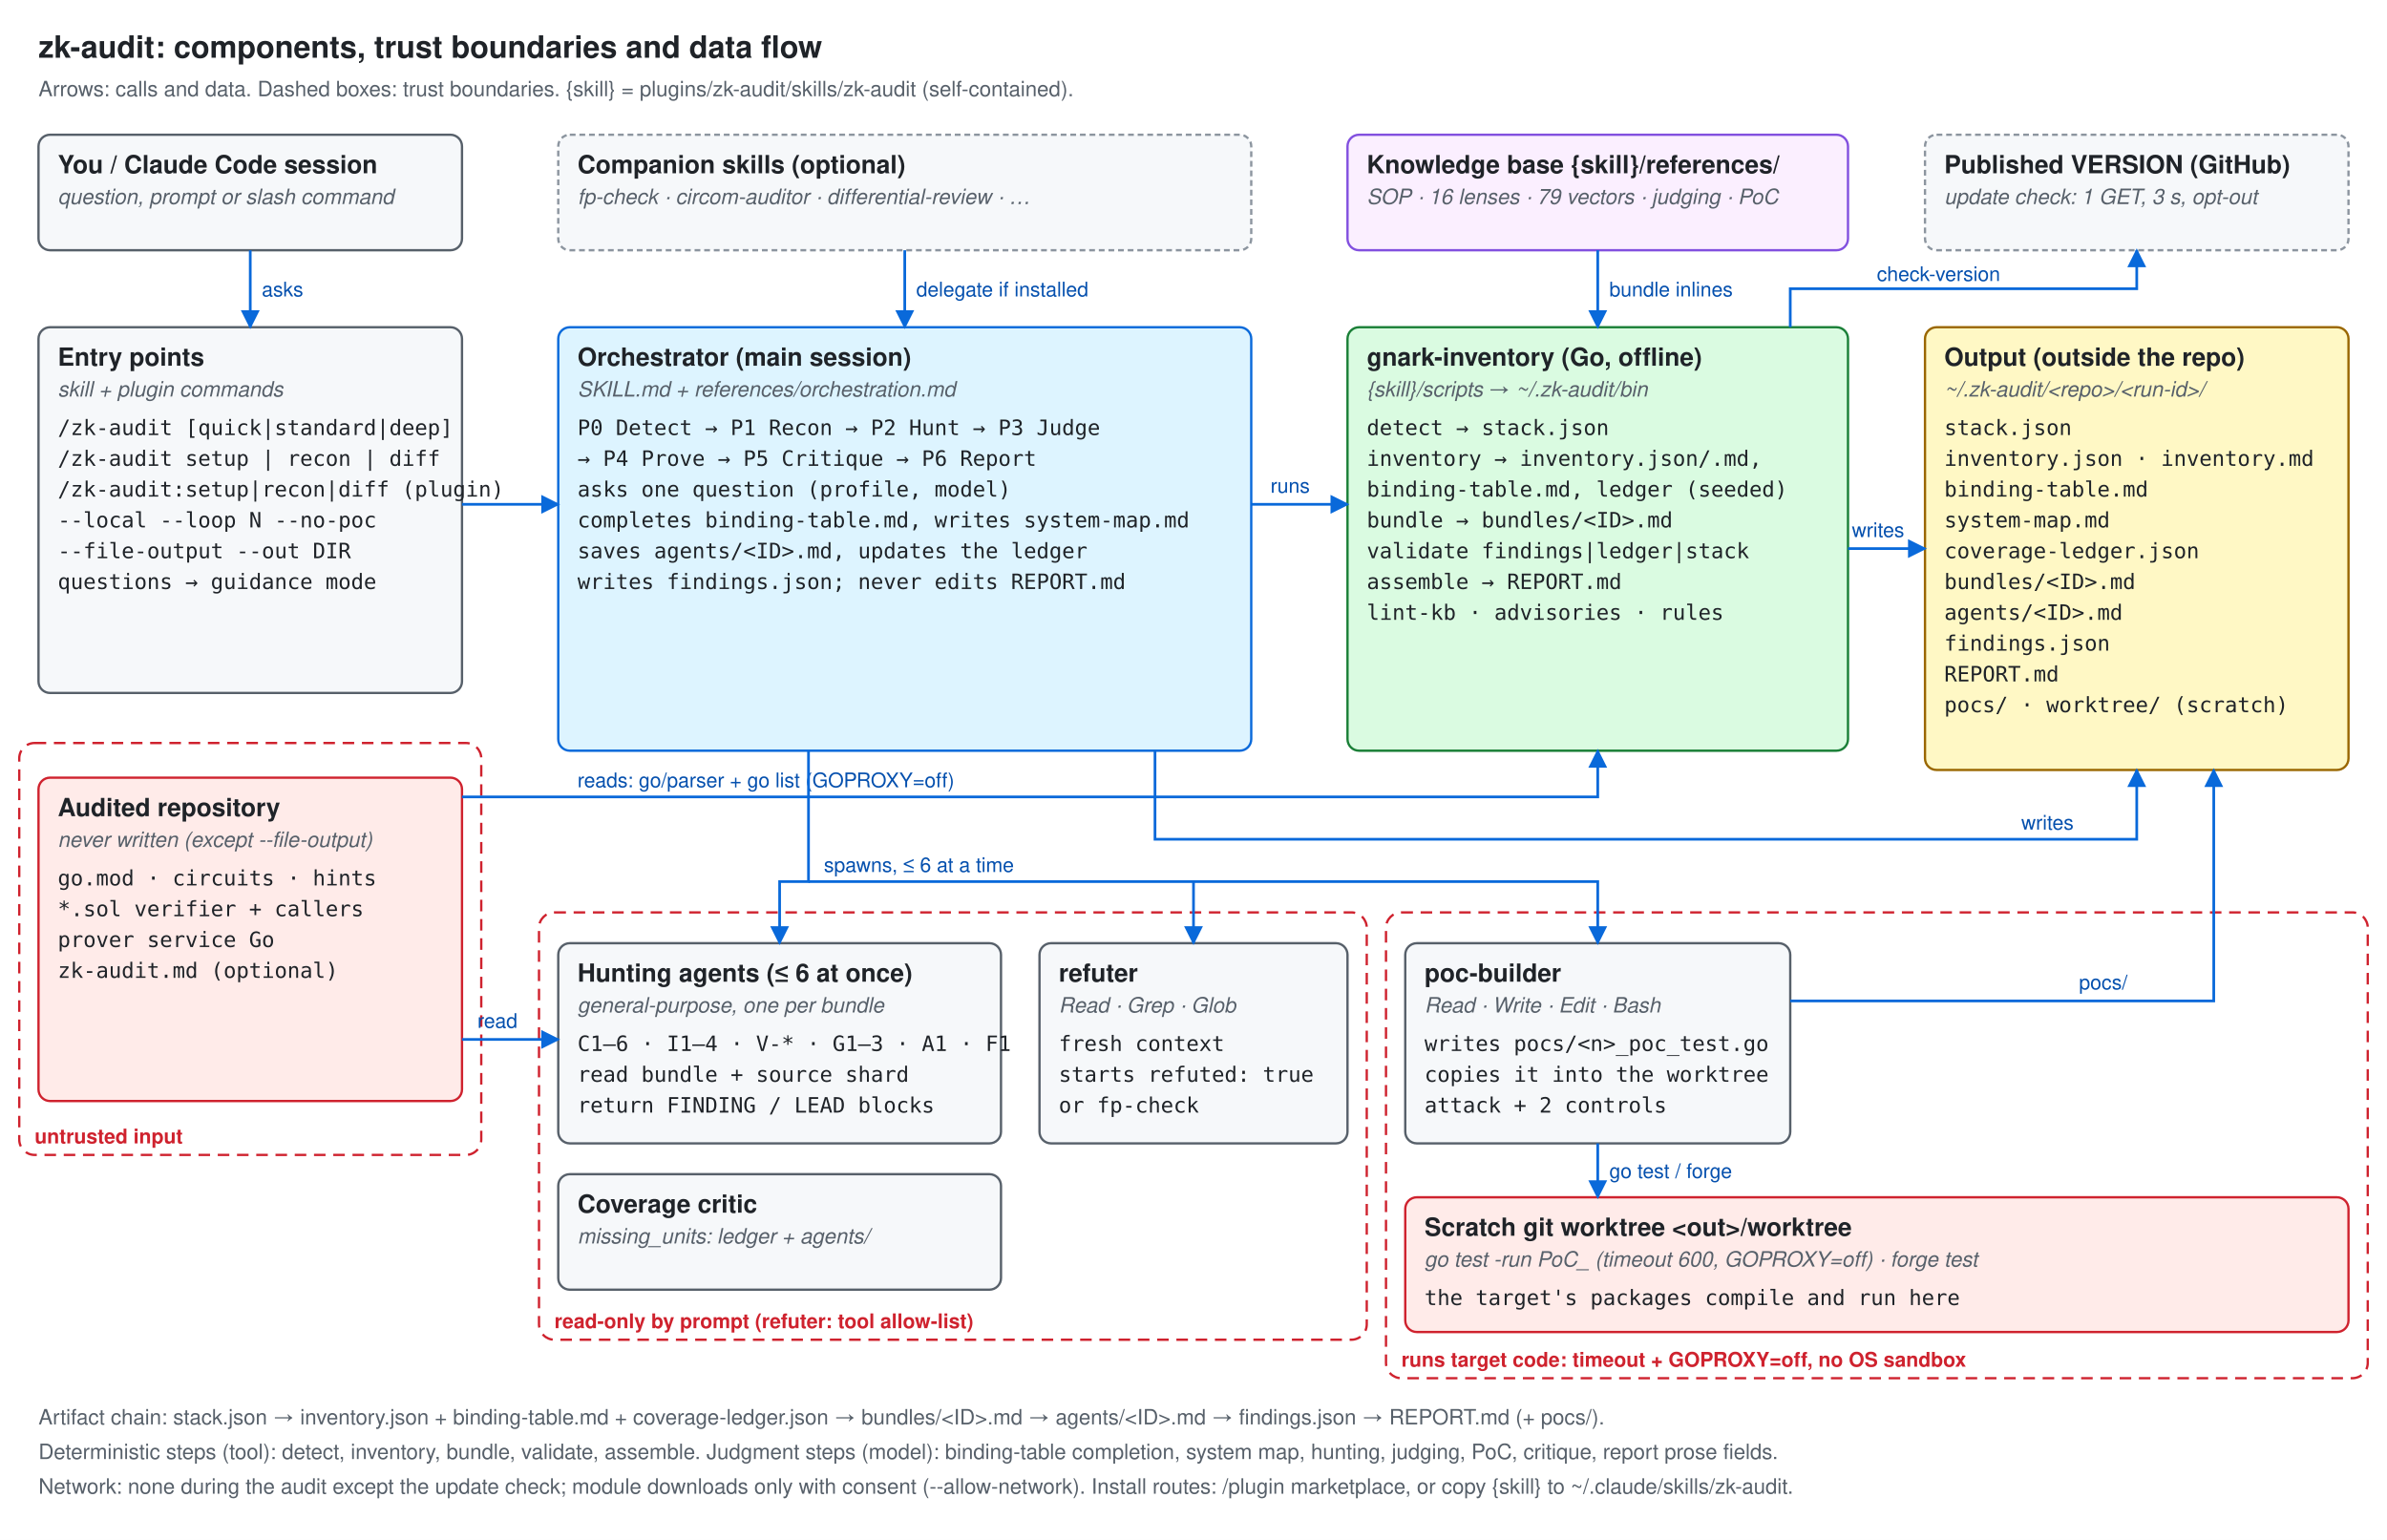
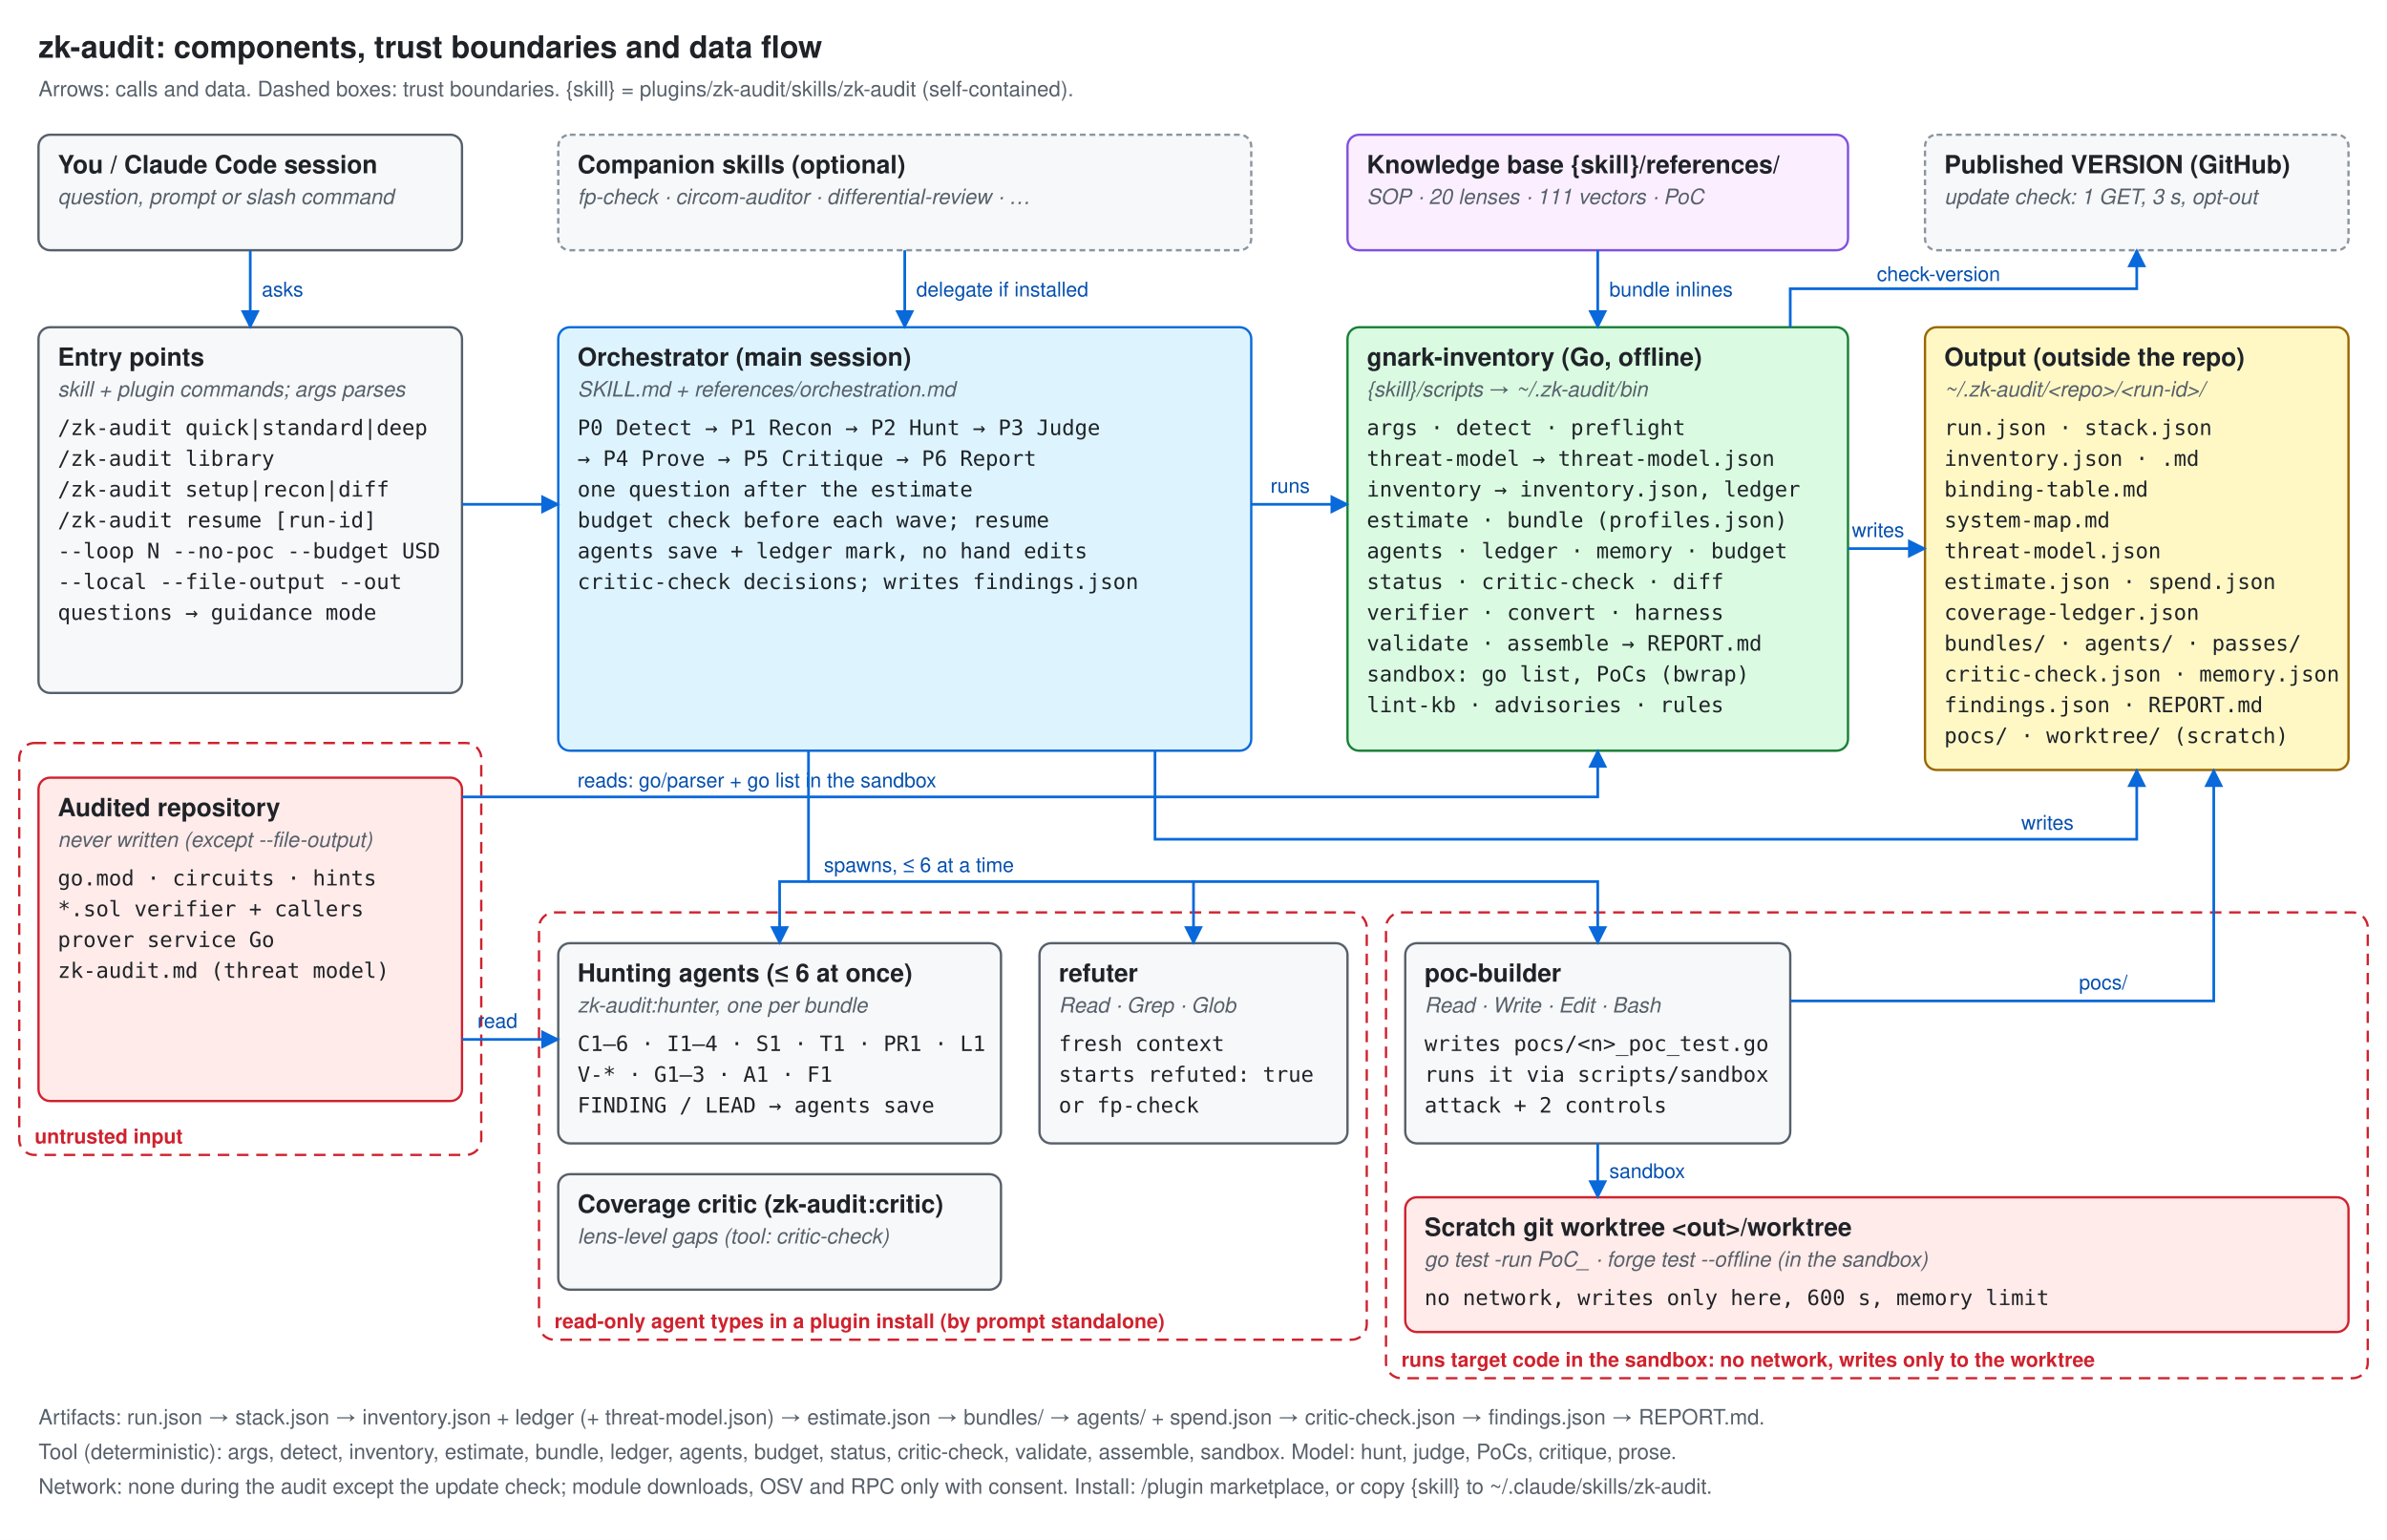
<svg xmlns="http://www.w3.org/2000/svg" width="1240" height="800" viewBox="0 0 1240 800" role="img" aria-labelledby="title">
  <style>
.bg{fill:#ffffff}
.t{font:600 13px -apple-system,BlinkMacSystemFont,'Segoe UI',Helvetica,Arial,sans-serif;fill:#1f2328}
.s{font:italic 11px -apple-system,BlinkMacSystemFont,'Segoe UI',Helvetica,Arial,sans-serif;fill:#57606a}
.l{font:11px ui-monospace,SFMono-Regular,Menlo,Consolas,monospace;fill:#1f2328}
.h{font:700 16px -apple-system,BlinkMacSystemFont,'Segoe UI',Helvetica,Arial,sans-serif;fill:#1f2328}
.f{font:11px -apple-system,BlinkMacSystemFont,'Segoe UI',Helvetica,Arial,sans-serif;fill:#57606a}
.e{fill:none;stroke:#0969da;stroke-width:1.4}
.el{font:10.5px -apple-system,BlinkMacSystemFont,'Segoe UI',Helvetica,Arial,sans-serif;fill:#0550ae}
.ah{fill:#0969da}
.b{fill:none;stroke:#cf222e;stroke-width:1.2;stroke-dasharray:6 4}
.bl{font:600 10.5px -apple-system,BlinkMacSystemFont,'Segoe UI',Helvetica,Arial,sans-serif;fill:#cf222e}
.k-actor{fill:#f6f8fa;stroke:#57606a}
.k-external{fill:#f6f8fa;stroke:#8c959f;stroke-dasharray:3 2}
.k-kb{fill:#fbefff;stroke:#8250df}
.k-core{fill:#ddf4ff;stroke:#0969da}
.k-tool{fill:#dafbe1;stroke:#1a7f37}
.k-out{fill:#fff8c5;stroke:#9a6700}
.k-repo{fill:#ffebe9;stroke:#cf222e}
.k-agent{fill:#f6f8fa;stroke:#57606a}
.k-exec{fill:#ffebe9;stroke:#cf222e}
@media (prefers-color-scheme: dark){
.bg{fill:#0d1117}
.t,.l,.h{fill:#e6edf3}
.s,.f{fill:#9198a1}
.e{stroke:#4493f8}
.el{fill:#79c0ff}
.ah{fill:#4493f8}
.b{stroke:#f85149}
.bl{fill:#ff7b72}
.k-actor,.k-agent{fill:#161b22;stroke:#8b949e}
.k-external{fill:#161b22;stroke:#6e7681}
.k-kb{fill:#271a3d;stroke:#a371f7}
.k-core{fill:#0c2d4a;stroke:#4493f8}
.k-tool{fill:#0f2a1a;stroke:#3fb950}
.k-out{fill:#2e2510;stroke:#d29922}
.k-repo,.k-exec{fill:#2d1214;stroke:#f85149}
}
</style>
  <defs>
    <marker id="arrow" viewBox="0 0 10 10" refX="9" refY="5" markerWidth="7" markerHeight="7" orient="auto-start-reverse">
      <path d="M0,0 L10,5 L0,10 z" class="ah" />
    </marker>
  </defs>
  <rect class="bg" x="0" y="0" width="1240" height="800" />
  <text x="20" y="30" class="h">zk-audit: components, trust boundaries and data flow</text>
  <text x="20" y="50" class="f">Arrows: calls and data. Dashed boxes: trust boundaries. {skill} = plugins/zk-audit/skills/zk-audit (self-contained).</text>
  <rect class="b" x="10" y="386" width="240" height="214" rx="8" />
  <text x="18" y="594" class="bl">untrusted input</text>
  <rect class="b" x="280" y="474" width="430" height="222" rx="8" />
-   <text x="288" y="690" class="bl">read-only by prompt (refuter: tool allow-list)</text>
+   <text x="288" y="690" class="bl">read-only agent types in a plugin install (by prompt standalone)</text>
  <rect class="b" x="720" y="474" width="510" height="242" rx="8" />
-   <text x="728" y="710" class="bl">runs target code: timeout + GOPROXY=off, no OS sandbox</text>
+   <text x="728" y="710" class="bl">runs target code in the sandbox: no network, writes only to the worktree</text>
  <rect class="k-actor" x="20" y="70" width="220" height="60" rx="6" stroke-width="1.2" />
  <text x="30" y="90" class="t">You / Claude Code session</text>
  <text x="30" y="106" class="s">question, prompt or slash command</text>
  <rect class="k-external" x="290" y="70" width="360" height="60" rx="6" stroke-width="1.2" />
  <text x="300" y="90" class="t">Companion skills (optional)</text>
  <text x="300" y="106" class="s">fp-check · circom-auditor · differential-review · …</text>
  <rect class="k-kb" x="700" y="70" width="260" height="60" rx="6" stroke-width="1.2" />
  <text x="710" y="90" class="t">Knowledge base {skill}/references/</text>
-   <text x="710" y="106" class="s">SOP · 16 lenses · 79 vectors · judging · PoC</text>
+   <text x="710" y="106" class="s">SOP · 20 lenses · 111 vectors · PoC</text>
  <rect class="k-external" x="1000" y="70" width="220" height="60" rx="6" stroke-width="1.2" />
  <text x="1010" y="90" class="t">Published VERSION (GitHub)</text>
  <text x="1010" y="106" class="s">update check: 1 GET, 3 s, opt-out</text>
  <rect class="k-actor" x="20" y="170" width="220" height="190" rx="6" stroke-width="1.2" />
  <text x="30" y="190" class="t">Entry points</text>
-   <text x="30" y="206" class="s">skill + plugin commands</text>
-   <text x="30" y="226" class="l">/zk-audit [quick|standard|deep]</text>
-   <text x="30" y="242" class="l">/zk-audit setup | recon | diff</text>
-   <text x="30" y="258" class="l">/zk-audit:setup|recon|diff (plugin)</text>
-   <text x="30" y="274" class="l">--local --loop N --no-poc</text>
-   <text x="30" y="290" class="l">--file-output --out DIR</text>
-   <text x="30" y="306" class="l">questions → guidance mode</text>
+   <text x="30" y="206" class="s">skill + plugin commands; args parses</text>
+   <text x="30" y="226" class="l">/zk-audit quick|standard|deep</text>
+   <text x="30" y="242" class="l">/zk-audit library</text>
+   <text x="30" y="258" class="l">/zk-audit setup|recon|diff</text>
+   <text x="30" y="274" class="l">/zk-audit resume [run-id]</text>
+   <text x="30" y="290" class="l">--loop N --no-poc --budget USD</text>
+   <text x="30" y="306" class="l">--local --file-output --out</text>
+   <text x="30" y="322" class="l">questions → guidance mode</text>
  <rect class="k-core" x="290" y="170" width="360" height="220" rx="6" stroke-width="1.2" />
  <text x="300" y="190" class="t">Orchestrator (main session)</text>
  <text x="300" y="206" class="s">SKILL.md + references/orchestration.md</text>
  <text x="300" y="226" class="l">P0 Detect → P1 Recon → P2 Hunt → P3 Judge</text>
  <text x="300" y="242" class="l">→ P4 Prove → P5 Critique → P6 Report</text>
-   <text x="300" y="258" class="l">asks one question (profile, model)</text>
-   <text x="300" y="274" class="l">completes binding-table.md, writes system-map.md</text>
-   <text x="300" y="290" class="l">saves agents/&lt;ID&gt;.md, updates the ledger</text>
-   <text x="300" y="306" class="l">writes findings.json; never edits REPORT.md</text>
+   <text x="300" y="258" class="l">one question after the estimate</text>
+   <text x="300" y="274" class="l">budget check before each wave; resume</text>
+   <text x="300" y="290" class="l">agents save + ledger mark, no hand edits</text>
+   <text x="300" y="306" class="l">critic-check decisions; writes findings.json</text>
  <rect class="k-tool" x="700" y="170" width="260" height="220" rx="6" stroke-width="1.2" />
  <text x="710" y="190" class="t">gnark-inventory (Go, offline)</text>
  <text x="710" y="206" class="s">{skill}/scripts → ~/.zk-audit/bin</text>
-   <text x="710" y="226" class="l">detect → stack.json</text>
-   <text x="710" y="242" class="l">inventory → inventory.json/.md,</text>
-   <text x="710" y="258" class="l">  binding-table.md, ledger (seeded)</text>
-   <text x="710" y="274" class="l">bundle → bundles/&lt;ID&gt;.md</text>
-   <text x="710" y="290" class="l">validate findings|ledger|stack</text>
-   <text x="710" y="306" class="l">assemble → REPORT.md</text>
-   <text x="710" y="322" class="l">lint-kb · advisories · rules</text>
+   <text x="710" y="226" class="l">args · detect · preflight</text>
+   <text x="710" y="242" class="l">threat-model → threat-model.json</text>
+   <text x="710" y="258" class="l">inventory → inventory.json, ledger</text>
+   <text x="710" y="274" class="l">estimate · bundle (profiles.json)</text>
+   <text x="710" y="290" class="l">agents · ledger · memory · budget</text>
+   <text x="710" y="306" class="l">status · critic-check · diff</text>
+   <text x="710" y="322" class="l">verifier · convert · harness</text>
+   <text x="710" y="338" class="l">validate · assemble → REPORT.md</text>
+   <text x="710" y="354" class="l">sandbox: go list, PoCs (bwrap)</text>
+   <text x="710" y="370" class="l">lint-kb · advisories · rules</text>
  <rect class="k-out" x="1000" y="170" width="220" height="230" rx="6" stroke-width="1.2" />
  <text x="1010" y="190" class="t">Output (outside the repo)</text>
  <text x="1010" y="206" class="s">~/.zk-audit/&lt;repo&gt;/&lt;run-id&gt;/</text>
-   <text x="1010" y="226" class="l">stack.json</text>
-   <text x="1010" y="242" class="l">inventory.json · inventory.md</text>
+   <text x="1010" y="226" class="l">run.json · stack.json</text>
+   <text x="1010" y="242" class="l">inventory.json · .md</text>
  <text x="1010" y="258" class="l">binding-table.md</text>
  <text x="1010" y="274" class="l">system-map.md</text>
-   <text x="1010" y="290" class="l">coverage-ledger.json</text>
-   <text x="1010" y="306" class="l">bundles/&lt;ID&gt;.md</text>
-   <text x="1010" y="322" class="l">agents/&lt;ID&gt;.md</text>
-   <text x="1010" y="338" class="l">findings.json</text>
-   <text x="1010" y="354" class="l">REPORT.md</text>
-   <text x="1010" y="370" class="l">pocs/ · worktree/ (scratch)</text>
+   <text x="1010" y="290" class="l">threat-model.json</text>
+   <text x="1010" y="306" class="l">estimate.json · spend.json</text>
+   <text x="1010" y="322" class="l">coverage-ledger.json</text>
+   <text x="1010" y="338" class="l">bundles/ · agents/ · passes/</text>
+   <text x="1010" y="354" class="l">critic-check.json · memory.json</text>
+   <text x="1010" y="370" class="l">findings.json · REPORT.md</text>
+   <text x="1010" y="386" class="l">pocs/ · worktree/ (scratch)</text>
  <rect class="k-repo" x="20" y="404" width="220" height="168" rx="6" stroke-width="1.2" />
  <text x="30" y="424" class="t">Audited repository</text>
  <text x="30" y="440" class="s">never written (except --file-output)</text>
  <text x="30" y="460" class="l">go.mod · circuits · hints</text>
  <text x="30" y="476" class="l">*.sol verifier + callers</text>
  <text x="30" y="492" class="l">prover service Go</text>
-   <text x="30" y="508" class="l">zk-audit.md (optional)</text>
+   <text x="30" y="508" class="l">zk-audit.md (threat model)</text>
  <rect class="k-agent" x="290" y="490" width="230" height="104" rx="6" stroke-width="1.2" />
  <text x="300" y="510" class="t">Hunting agents (≤ 6 at once)</text>
-   <text x="300" y="526" class="s">general-purpose, one per bundle</text>
-   <text x="300" y="546" class="l">C1–6 · I1–4 · V-* · G1–3 · A1 · F1</text>
-   <text x="300" y="562" class="l">read bundle + source shard</text>
-   <text x="300" y="578" class="l">return FINDING / LEAD blocks</text>
+   <text x="300" y="526" class="s">zk-audit:hunter, one per bundle</text>
+   <text x="300" y="546" class="l">C1–6 · I1–4 · S1 · T1 · PR1 · L1</text>
+   <text x="300" y="562" class="l">V-* · G1–3 · A1 · F1</text>
+   <text x="300" y="578" class="l">FINDING / LEAD → agents save</text>
  <rect class="k-agent" x="290" y="610" width="230" height="60" rx="6" stroke-width="1.2" />
-   <text x="300" y="630" class="t">Coverage critic</text>
-   <text x="300" y="646" class="s">missing_units: ledger + agents/</text>
+   <text x="300" y="630" class="t">Coverage critic (zk-audit:critic)</text>
+   <text x="300" y="646" class="s">lens-level gaps (tool: critic-check)</text>
  <rect class="k-agent" x="540" y="490" width="160" height="104" rx="6" stroke-width="1.2" />
  <text x="550" y="510" class="t">refuter</text>
  <text x="550" y="526" class="s">Read · Grep · Glob</text>
  <text x="550" y="546" class="l">fresh context</text>
  <text x="550" y="562" class="l">starts refuted: true</text>
  <text x="550" y="578" class="l">or fp-check</text>
  <rect class="k-agent" x="730" y="490" width="200" height="104" rx="6" stroke-width="1.2" />
  <text x="740" y="510" class="t">poc-builder</text>
  <text x="740" y="526" class="s">Read · Write · Edit · Bash</text>
  <text x="740" y="546" class="l">writes pocs/&lt;n&gt;_poc_test.go</text>
-   <text x="740" y="562" class="l">copies it into the worktree</text>
+   <text x="740" y="562" class="l">runs it via scripts/sandbox</text>
  <text x="740" y="578" class="l">attack + 2 controls</text>
  <rect class="k-exec" x="730" y="622" width="490" height="70" rx="6" stroke-width="1.2" />
  <text x="740" y="642" class="t">Scratch git worktree &lt;out&gt;/worktree</text>
-   <text x="740" y="658" class="s">go test -run PoC_ (timeout 600, GOPROXY=off) · forge test</text>
-   <text x="740" y="678" class="l">the target's packages compile and run here</text>
+   <text x="740" y="658" class="s">go test -run PoC_ · forge test --offline (in the sandbox)</text>
+   <text x="740" y="678" class="l">no network, writes only here, 600 s, memory limit</text>
  <polyline class="e" points="130,130 130,170" marker-end="url(#arrow)" />
  <text x="136" y="154" class="el">asks</text>
  <polyline class="e" points="240,262 290,262" marker-end="url(#arrow)" />
  <polyline class="e" points="470,130 470,170" marker-end="url(#arrow)" />
  <text x="476" y="154" class="el">delegate if installed</text>
  <polyline class="e" points="830,130 830,170" marker-end="url(#arrow)" />
  <text x="836" y="154" class="el">bundle inlines</text>
  <polyline class="e" points="930,170 930,150 1110,150 1110,130" marker-end="url(#arrow)" />
  <text x="975" y="146" class="el">check-version</text>
  <polyline class="e" points="650,262 700,262" marker-end="url(#arrow)" />
  <text x="660" y="256" class="el">runs</text>
  <polyline class="e" points="960,285 1000,285" marker-end="url(#arrow)" />
  <text x="962" y="279" class="el">writes</text>
  <polyline class="e" points="240,414 830,414 830,390" marker-end="url(#arrow)" />
-   <text x="300" y="409" class="el">reads: go/parser + go list (GOPROXY=off)</text>
+   <text x="300" y="409" class="el">reads: go/parser + go list in the sandbox</text>
  <polyline class="e" points="600,390 600,436 1110,436 1110,400" marker-end="url(#arrow)" />
  <text x="1050" y="431" class="el">writes</text>
  <polyline class="e" points="420,390 420,458 405,458 405,490" marker-end="url(#arrow)" />
  <text x="428" y="453" class="el">spawns, ≤ 6 at a time</text>
  <polyline class="e" points="420,458 620,458 620,490" marker-end="url(#arrow)" />
  <polyline class="e" points="620,458 830,458 830,490" marker-end="url(#arrow)" />
  <polyline class="e" points="240,540 290,540" marker-end="url(#arrow)" />
  <text x="248" y="534" class="el">read</text>
  <polyline class="e" points="830,594 830,622" marker-end="url(#arrow)" />
-   <text x="836" y="612" class="el">go test / forge</text>
+   <text x="836" y="612" class="el">sandbox</text>
  <polyline class="e" points="930,520 1150,520 1150,400" marker-end="url(#arrow)" />
  <text x="1080" y="514" class="el">pocs/</text>
-   <text x="20" y="740" class="f">Artifact chain: stack.json → inventory.json + binding-table.md + coverage-ledger.json → bundles/&lt;ID&gt;.md → agents/&lt;ID&gt;.md → findings.json → REPORT.md (+ pocs/).</text>
-   <text x="20" y="758" class="f">Deterministic steps (tool): detect, inventory, bundle, validate, assemble. Judgment steps (model): binding-table completion, system map, hunting, judging, PoC, critique, report prose fields.</text>
-   <text x="20" y="776" class="f">Network: none during the audit except the update check; module downloads only with consent (--allow-network). Install routes: /plugin marketplace, or copy {skill} to ~/.claude/skills/zk-audit.</text>
+   <text x="20" y="740" class="f">Artifacts: run.json → stack.json → inventory.json + ledger (+ threat-model.json) → estimate.json → bundles/ → agents/ + spend.json → critic-check.json → findings.json → REPORT.md.</text>
+   <text x="20" y="758" class="f">Tool (deterministic): args, detect, inventory, estimate, bundle, ledger, agents, budget, status, critic-check, validate, assemble, sandbox. Model: hunt, judge, PoCs, critique, prose.</text>
+   <text x="20" y="776" class="f">Network: none during the audit except the update check; module downloads, OSV and RPC only with consent. Install: /plugin marketplace, or copy {skill} to ~/.claude/skills/zk-audit.</text>
</svg>
